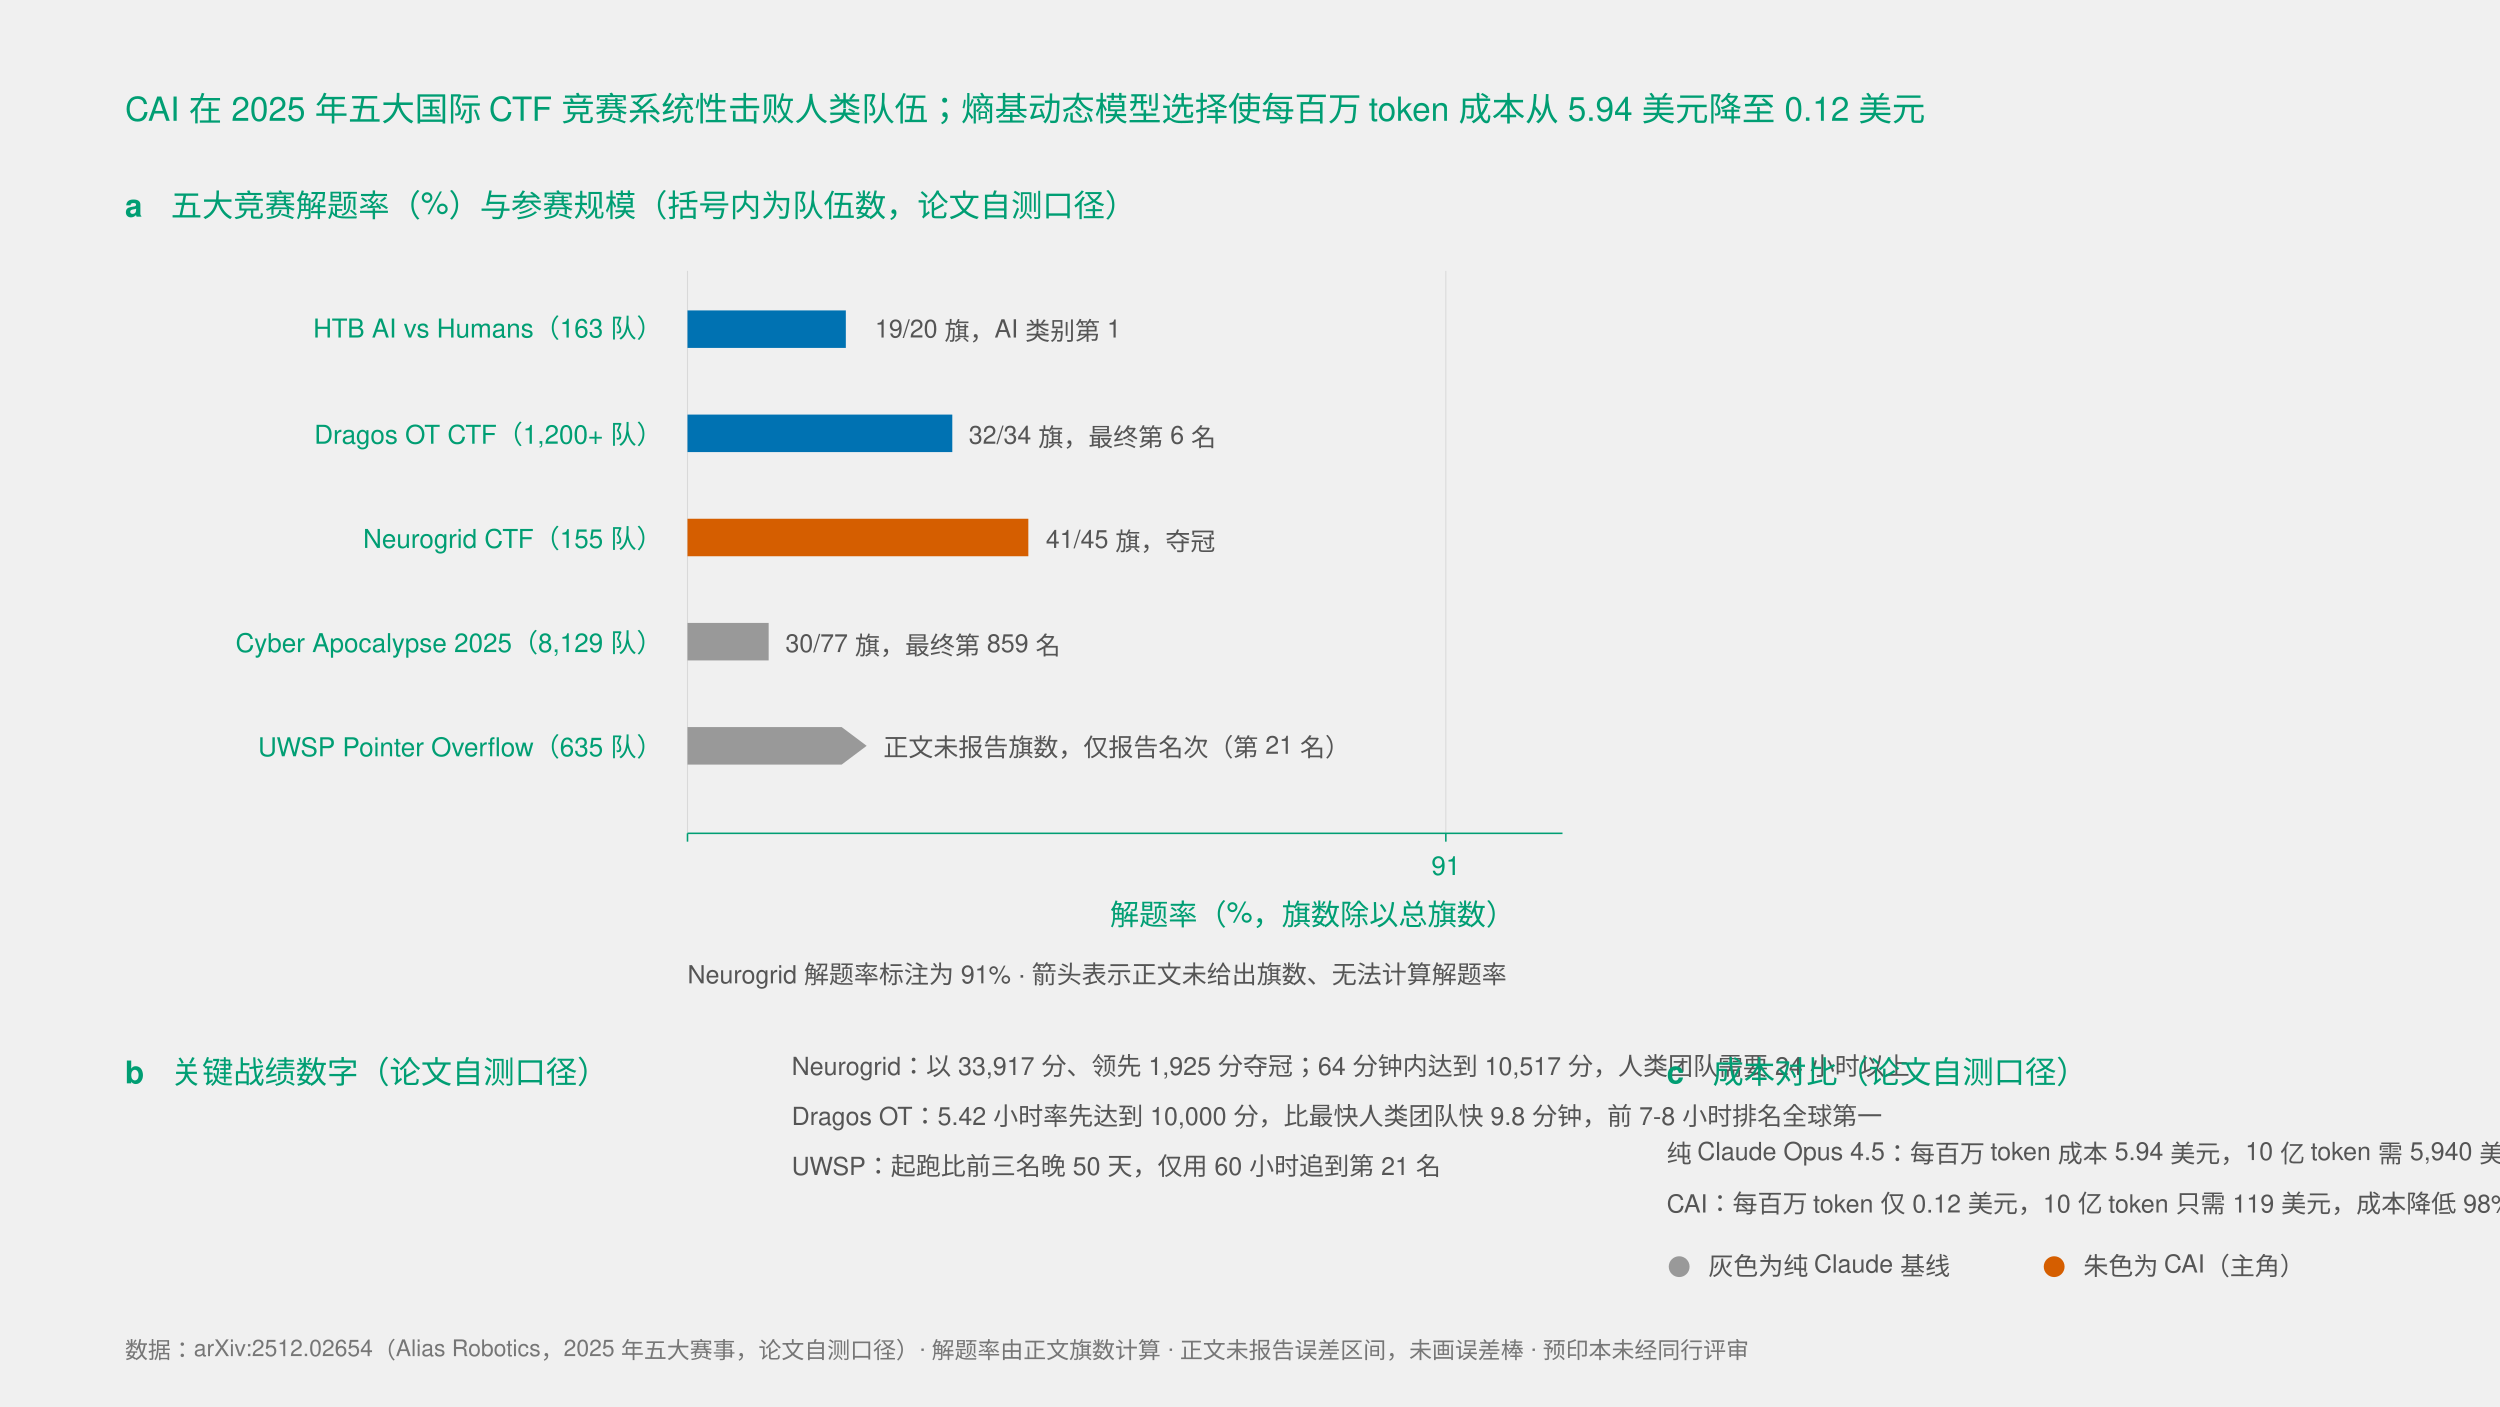
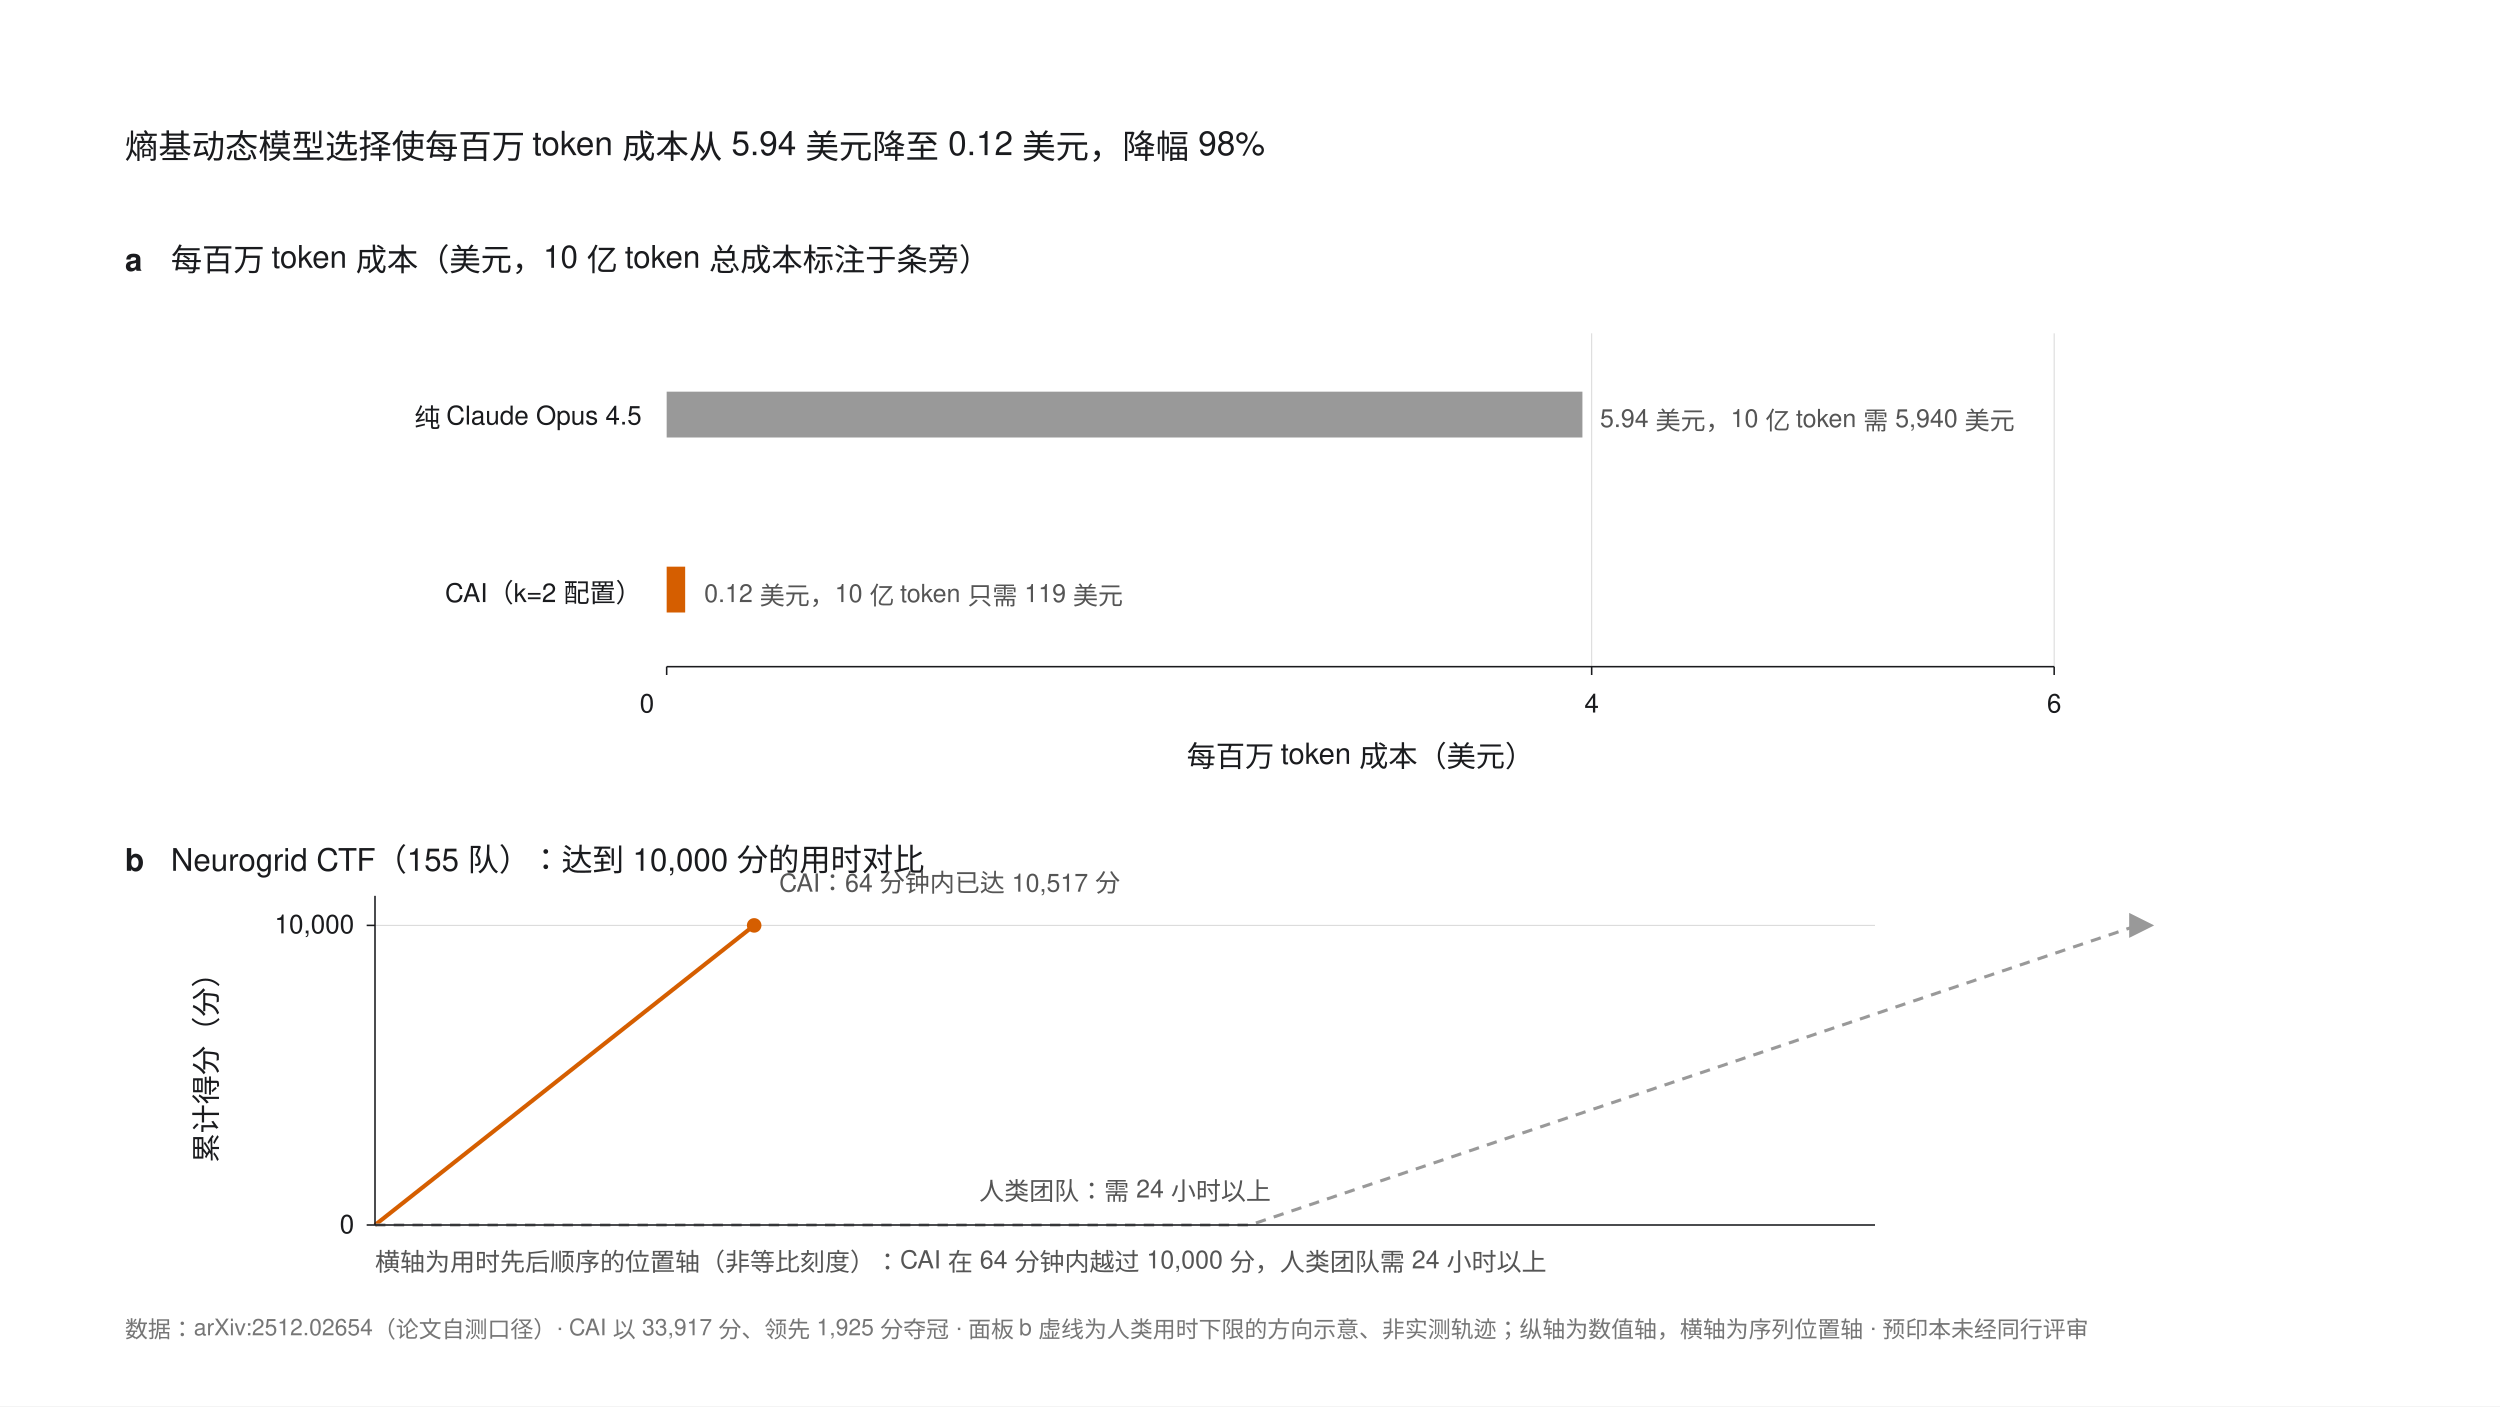
- <svg xmlns="http://www.w3.org/2000/svg" width="1200" height="675" viewBox="0 0 1200 675" font-family="'Helvetica Neue',Helvetica,Arial,'PingFang SC',sans-serif">
-   <rect width="1200" height="675" fill="#F0F0F0" />
-   <text x="60" y="58" font-size="16" fill="#009E73">CAI 在 2025 年五大国际 CTF 竞赛系统性击败人类队伍；熵基动态模型选择使每百万 token 成本从 5.94 美元降至 0.12 美元</text>
-   <text x="60" y="104" font-size="15" font-weight="bold" fill="#009E73">a</text>
-   <text x="82" y="104" font-size="15" fill="#009E73">五大竞赛解题率（%）与参赛规模（括号内为队伍数，论文自测口径）</text>
+ <svg xmlns="http://www.w3.org/2000/svg" width="1200" height="675" viewBox="0 0 1200 675" font-family="'PingFang SC','Helvetica Neue',Helvetica,Arial,sans-serif">
+   <rect x="0" y="0" width="1200" height="675" fill="#FFFFFF" />
+   <text x="60" y="76" font-size="16" fill="#1A1B1E">熵基动态模型选择使每百万 token 成本从 5.94 美元降至 0.12 美元，降幅 98%</text>
+   <text x="60" y="130" font-size="15" font-weight="bold" fill="#1A1B1E">a</text>
+   <text x="82" y="130" font-size="15" fill="#1A1B1E">每百万 token 成本（美元，10 亿 token 总成本标注于条旁）</text>
  <g stroke="#D9D9D9" stroke-width="0.5">
-     <line x1="330" y1="130" x2="330" y2="400" />
-     <line x1="694" y1="130" x2="694" y2="400" />
+     <line x1="764" y1="160" x2="764" y2="320" />
+     <line x1="986" y1="160" x2="986" y2="320" />
  </g>
-   <text x="318" y="162" font-size="12.5" fill="#009E73" text-anchor="end">HTB AI vs Humans（163 队）</text>
-   <rect x="330" y="149" width="76" height="18" fill="#0072B2" />
-   <text x="420" y="162" font-size="12" fill="#555">19/20 旗，AI 类别第 1</text>
-   <text x="318" y="213" font-size="12.5" fill="#009E73" text-anchor="end">Dragos OT CTF（1,200+ 队）</text>
-   <rect x="330" y="199" width="127.1" height="18" fill="#0072B2" />
-   <text x="465" y="213" font-size="12" fill="#555">32/34 旗，最终第 6 名</text>
-   <text x="318" y="263" font-size="12.5" fill="#009E73" text-anchor="end">Neurogrid CTF（155 队）</text>
-   <rect x="330" y="249" width="163.6" height="18" fill="#D55E00" />
-   <text x="502" y="263" font-size="12" fill="#555">41/45 旗，夺冠</text>
-   <text x="318" y="313" font-size="12.5" fill="#009E73" text-anchor="end">Cyber Apocalypse 2025（8,129 队）</text>
-   <rect x="330" y="299" width="38.96" height="18" fill="#999999" />
-   <text x="377" y="313" font-size="12" fill="#555">30/77 旗，最终第 859 名</text>
-   <text x="318" y="363" font-size="12.5" fill="#009E73" text-anchor="end">UWSP Pointer Overflow（635 队）</text>
-   <polygon points="330,349 404,349 416,358 404,367 330,367" fill="#999999" />
-   <text x="424" y="363" font-size="12" fill="#555">正文未报告旗数，仅报告名次（第 21 名）</text>
-   <line x1="330" y1="400" x2="750" y2="400" stroke="#009E73" stroke-width="0.75" />
-   <g stroke="#009E73" stroke-width="0.75">
-     <line x1="330" y1="400" x2="330" y2="404" />
-     <line x1="694" y1="400" x2="694" y2="404" />
+   <g font-size="12.5" fill="#1A1B1E" text-anchor="end">
+     <text x="308" y="205">纯 Claude Opus 4.5</text>
+     <text x="308" y="289">CAI（k=2 配置）</text>
  </g>
-   <g font-size="12.5" fill="#009E73" text-anchor="middle">
-     <text x="694" y="420">91</text>
+   <rect x="320" y="188" width="439.56" height="22" fill="#999999" />
+   <text x="768" y="205" font-size="12" fill="#555">5.94 美元，10 亿 token 需 5,940 美元</text>
+   <rect x="320" y="272" width="8.88" height="22" fill="#D55E00" />
+   <text x="338" y="289" font-size="12" fill="#555">0.12 美元，10 亿 token 只需 119 美元</text>
+   <line x1="320" y1="320" x2="986" y2="320" stroke="#1A1B1E" stroke-width="0.75" />
+   <g stroke="#1A1B1E" stroke-width="0.75">
+     <line x1="320" y1="320" x2="320" y2="324" />
+     <line x1="764" y1="320" x2="764" y2="324" />
+     <line x1="986" y1="320" x2="986" y2="324" />
  </g>
-   <text x="630" y="444" font-size="14" fill="#009E73" text-anchor="middle">解题率（%，旗数除以总旗数）</text>
-   <text x="330" y="472" font-size="12" fill="#555">Neurogrid 解题率标注为 91% · 箭头表示正文未给出旗数、无法计算解题率</text>
-   <text x="60" y="520" font-size="15" font-weight="bold" fill="#009E73">b</text>
-   <text x="82" y="520" font-size="15" fill="#009E73">关键战绩数字（论文自测口径）</text>
-   <g font-size="12" fill="#555">
-     <text x="380" y="516">Neurogrid：以 33,917 分、领先 1,925 分夺冠；64 分钟内达到 10,517 分，人类团队需要 24 小时以上</text>
-     <text x="380" y="540">Dragos OT：5.42 小时率先达到 10,000 分，比最快人类团队快 9.8 分钟，前 7-8 小时排名全球第一</text>
-     <text x="380" y="564">UWSP：起跑比前三名晚 50 天，仅用 60 小时追到第 21 名</text>
+   <g font-size="12.5" fill="#1A1B1E">
+     <text x="314" y="342" text-anchor="end">0</text>
+     <text x="764" y="342" text-anchor="middle">4</text>
+     <text x="986" y="342" text-anchor="middle">6</text>
  </g>
-   <text x="800" y="520" font-size="15" font-weight="bold" fill="#009E73">c</text>
-   <text x="822" y="520" font-size="15" fill="#009E73">成本对比（论文自测口径）</text>
-   <g font-size="12" fill="#555">
-     <text x="800" y="558">纯 Claude Opus 4.5：每百万 token 成本 5.94 美元，10 亿 token 需 5,940 美元</text>
-     <text x="800" y="582">CAI：每百万 token 仅 0.12 美元，10 亿 token 只需 119 美元，成本降低 98%</text>
+   <text x="653" y="368" font-size="14" fill="#1A1B1E" text-anchor="middle">每百万 token 成本（美元）</text>
+   <text x="60" y="418" font-size="15" font-weight="bold" fill="#1A1B1E">b</text>
+   <text x="82" y="418" font-size="15" fill="#1A1B1E">Neurogrid CTF（155 队）：达到 10,000 分的用时对比</text>
+   <g stroke="#D9D9D9" stroke-width="0.5">
+     <line x1="180" y1="444.19" x2="900" y2="444.19" />
  </g>
-   <circle cx="806" cy="608" r="5" fill="#999999" />
-   <text x="820" y="612" font-size="12" fill="#555">灰色为纯 Claude 基线</text>
-   <circle cx="986" cy="608" r="5" fill="#D55E00" />
-   <text x="1000" y="612" font-size="12" fill="#555">朱色为 CAI（主角）</text>
-   <text x="60" y="652" font-size="11" fill="#767676">数据：arXiv:2512.02654（Alias Robotics，2025 年五大赛事，论文自测口径）· 解题率由正文旗数计算 · 正文未报告误差区间，未画误差棒 · 预印本未经同行评审</text>
+   <polyline points="180,588 362,444.19" fill="none" stroke="#D55E00" stroke-width="2" />
+   <circle cx="362" cy="444.19" r="3.5" fill="#D55E00" />
+   <text x="374" y="428" font-size="12" fill="#555">CAI：64 分钟内已达 10,517 分</text>
+   <polyline points="180,588 600,588 1026,444.19" fill="none" stroke="#999999" stroke-width="1.5" stroke-dasharray="5 4" />
+   <polygon points="1034,444.19 1022,438.19 1022,450.19" fill="#999999" />
+   <text x="470" y="576" font-size="12" fill="#555">人类团队：需 24 小时以上</text>
+   <line x1="180" y1="588" x2="900" y2="588" stroke="#1A1B1E" stroke-width="0.75" />
+   <line x1="180" y1="430" x2="180" y2="588" stroke="#1A1B1E" stroke-width="0.75" />
+   <g stroke="#1A1B1E" stroke-width="0.75">
+     <line x1="180" y1="588" x2="176" y2="588" />
+     <line x1="180" y1="444.19" x2="176" y2="444.19" />
+   </g>
+   <g font-size="12.5" fill="#1A1B1E" text-anchor="end">
+     <text x="170" y="592">0</text>
+     <text x="170" y="448">10,000</text>
+   </g>
+   <text x="104" y="509" font-size="14" fill="#1A1B1E" transform="rotate(-90 104 509)" text-anchor="middle">累计得分（分）</text>
+   <text x="180" y="610" font-size="12" fill="#555">横轴为用时先后顺序的位置轴（非等比刻度）：CAI 在 64 分钟内越过 10,000 分，人类团队需 24 小时以上</text>
+   <text x="60" y="642" font-size="11" fill="#767676">数据：arXiv:2512.02654（论文自测口径）· CAI 以 33,917 分、领先 1,925 分夺冠 · 面板 b 虚线为人类用时下限的方向示意、非实测轨迹；纵轴为数值轴，横轴为序列位置轴 · 预印本未经同行评审</text>
</svg>
